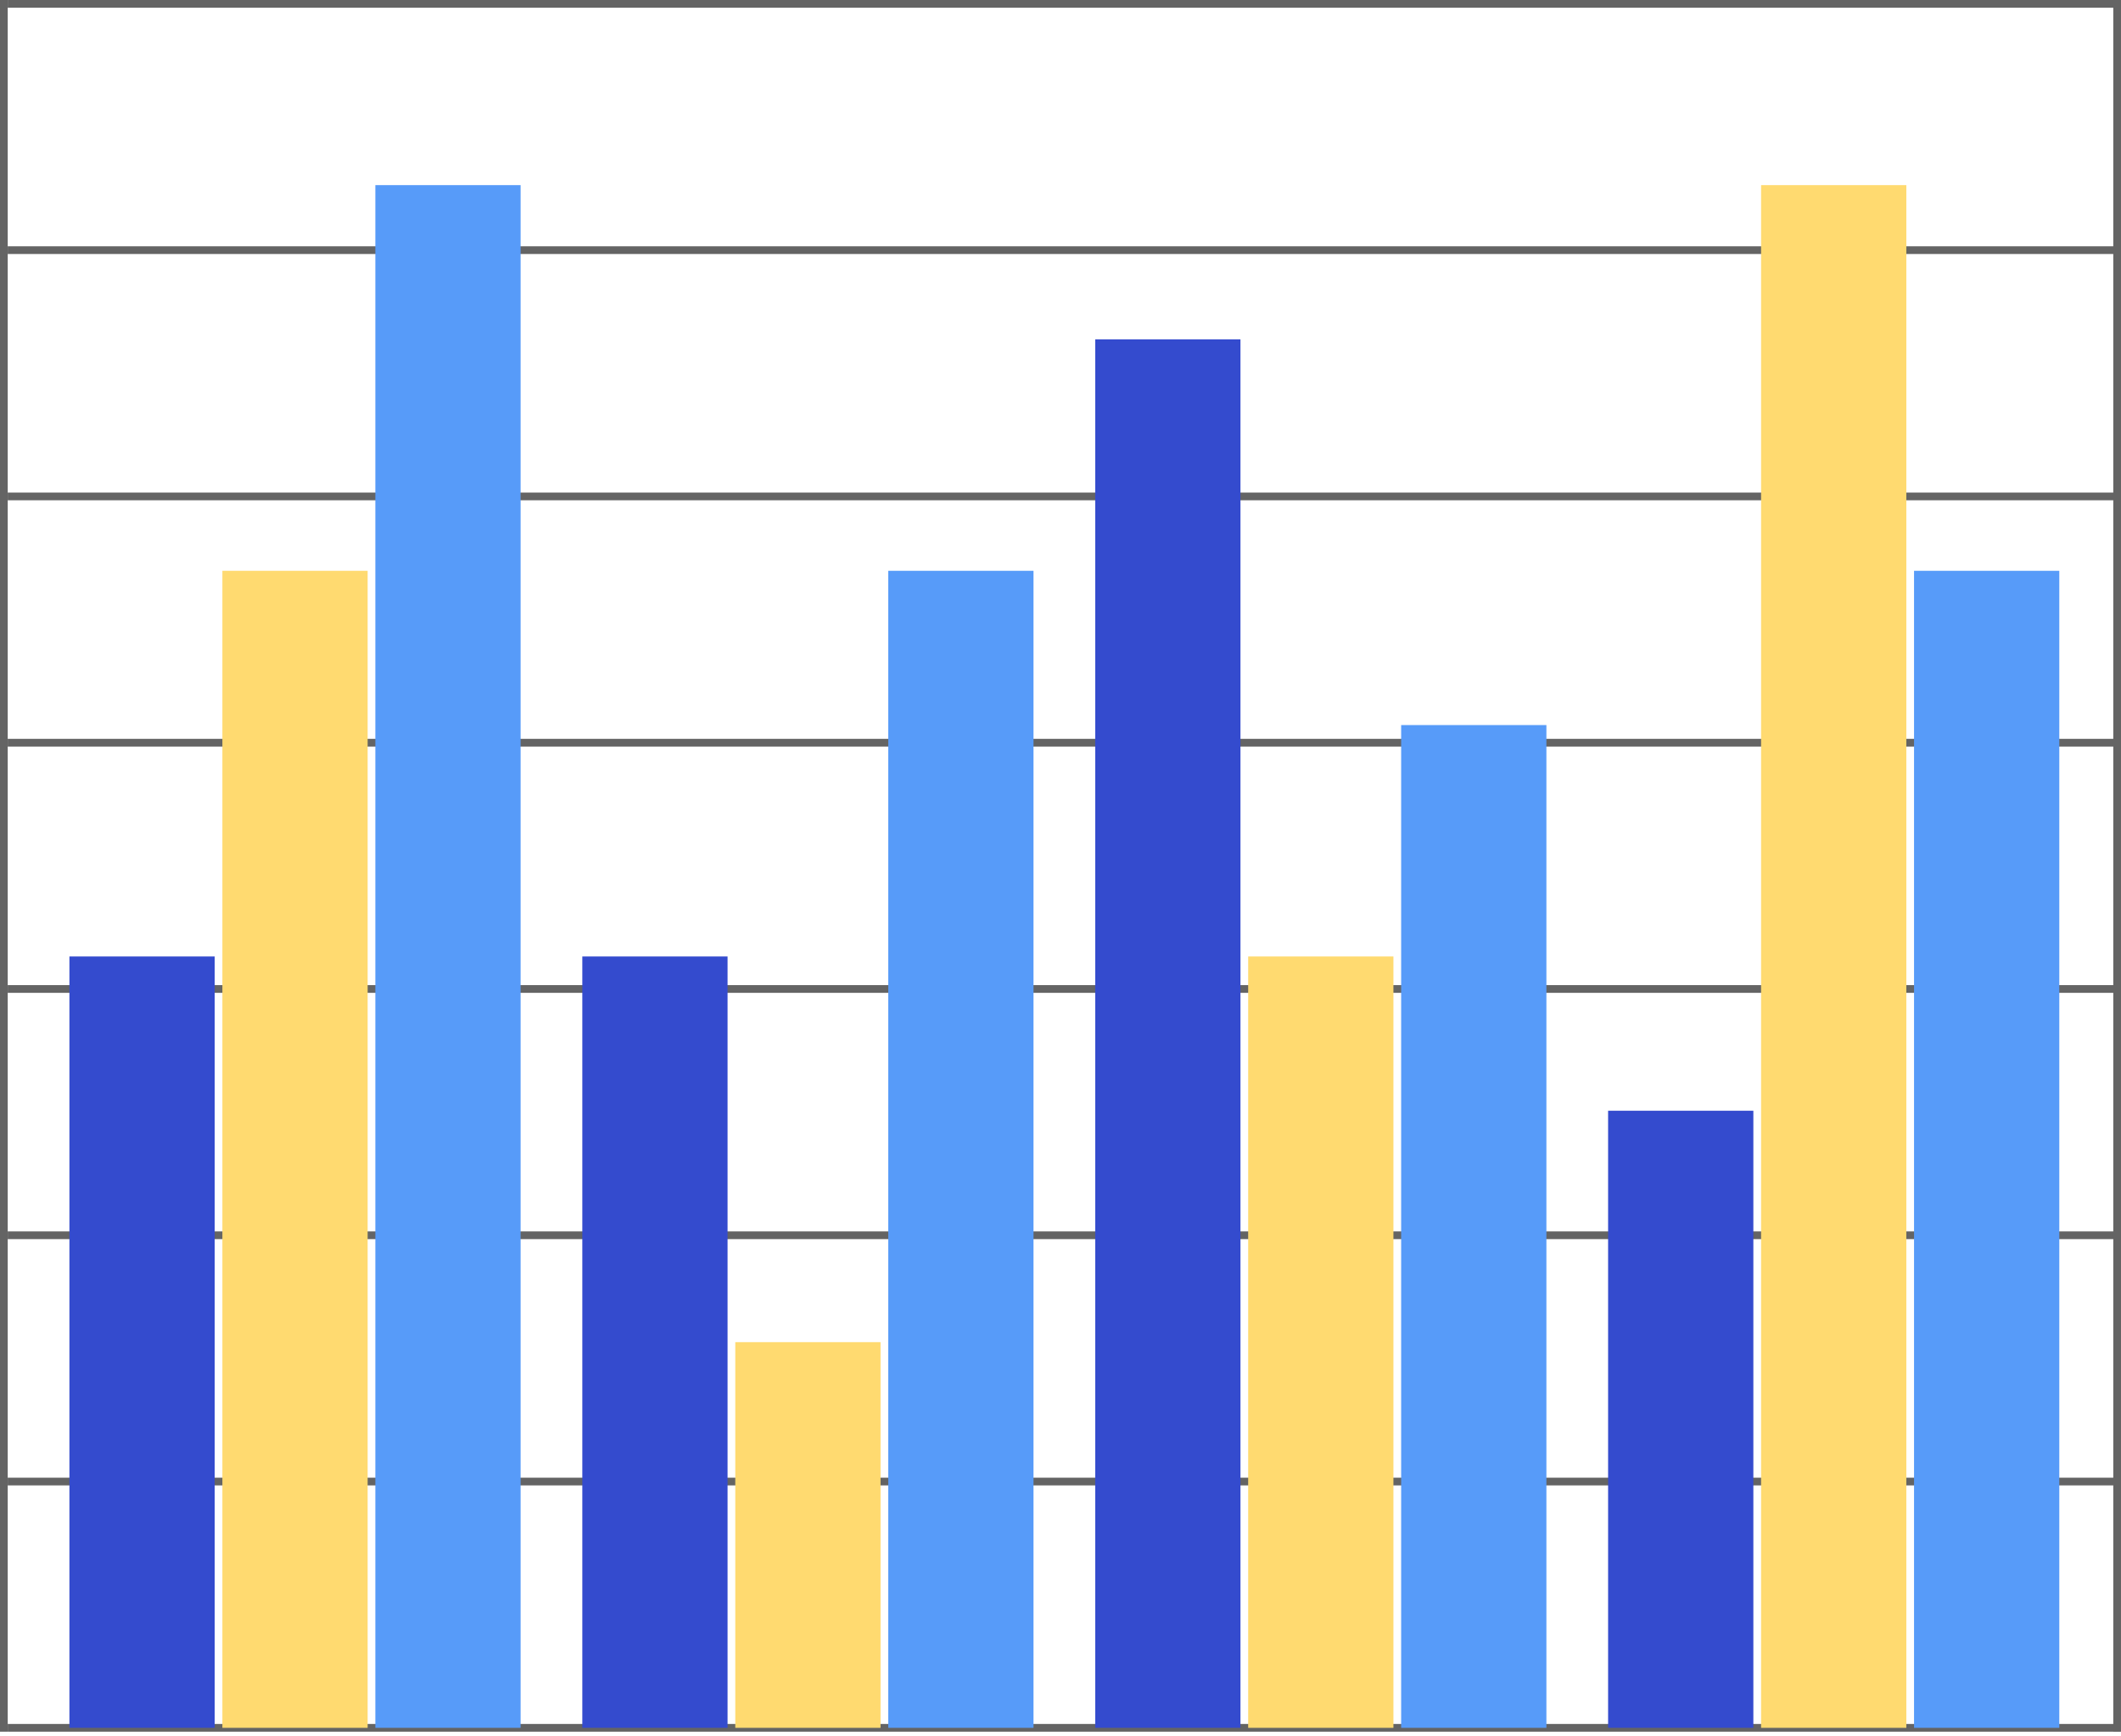
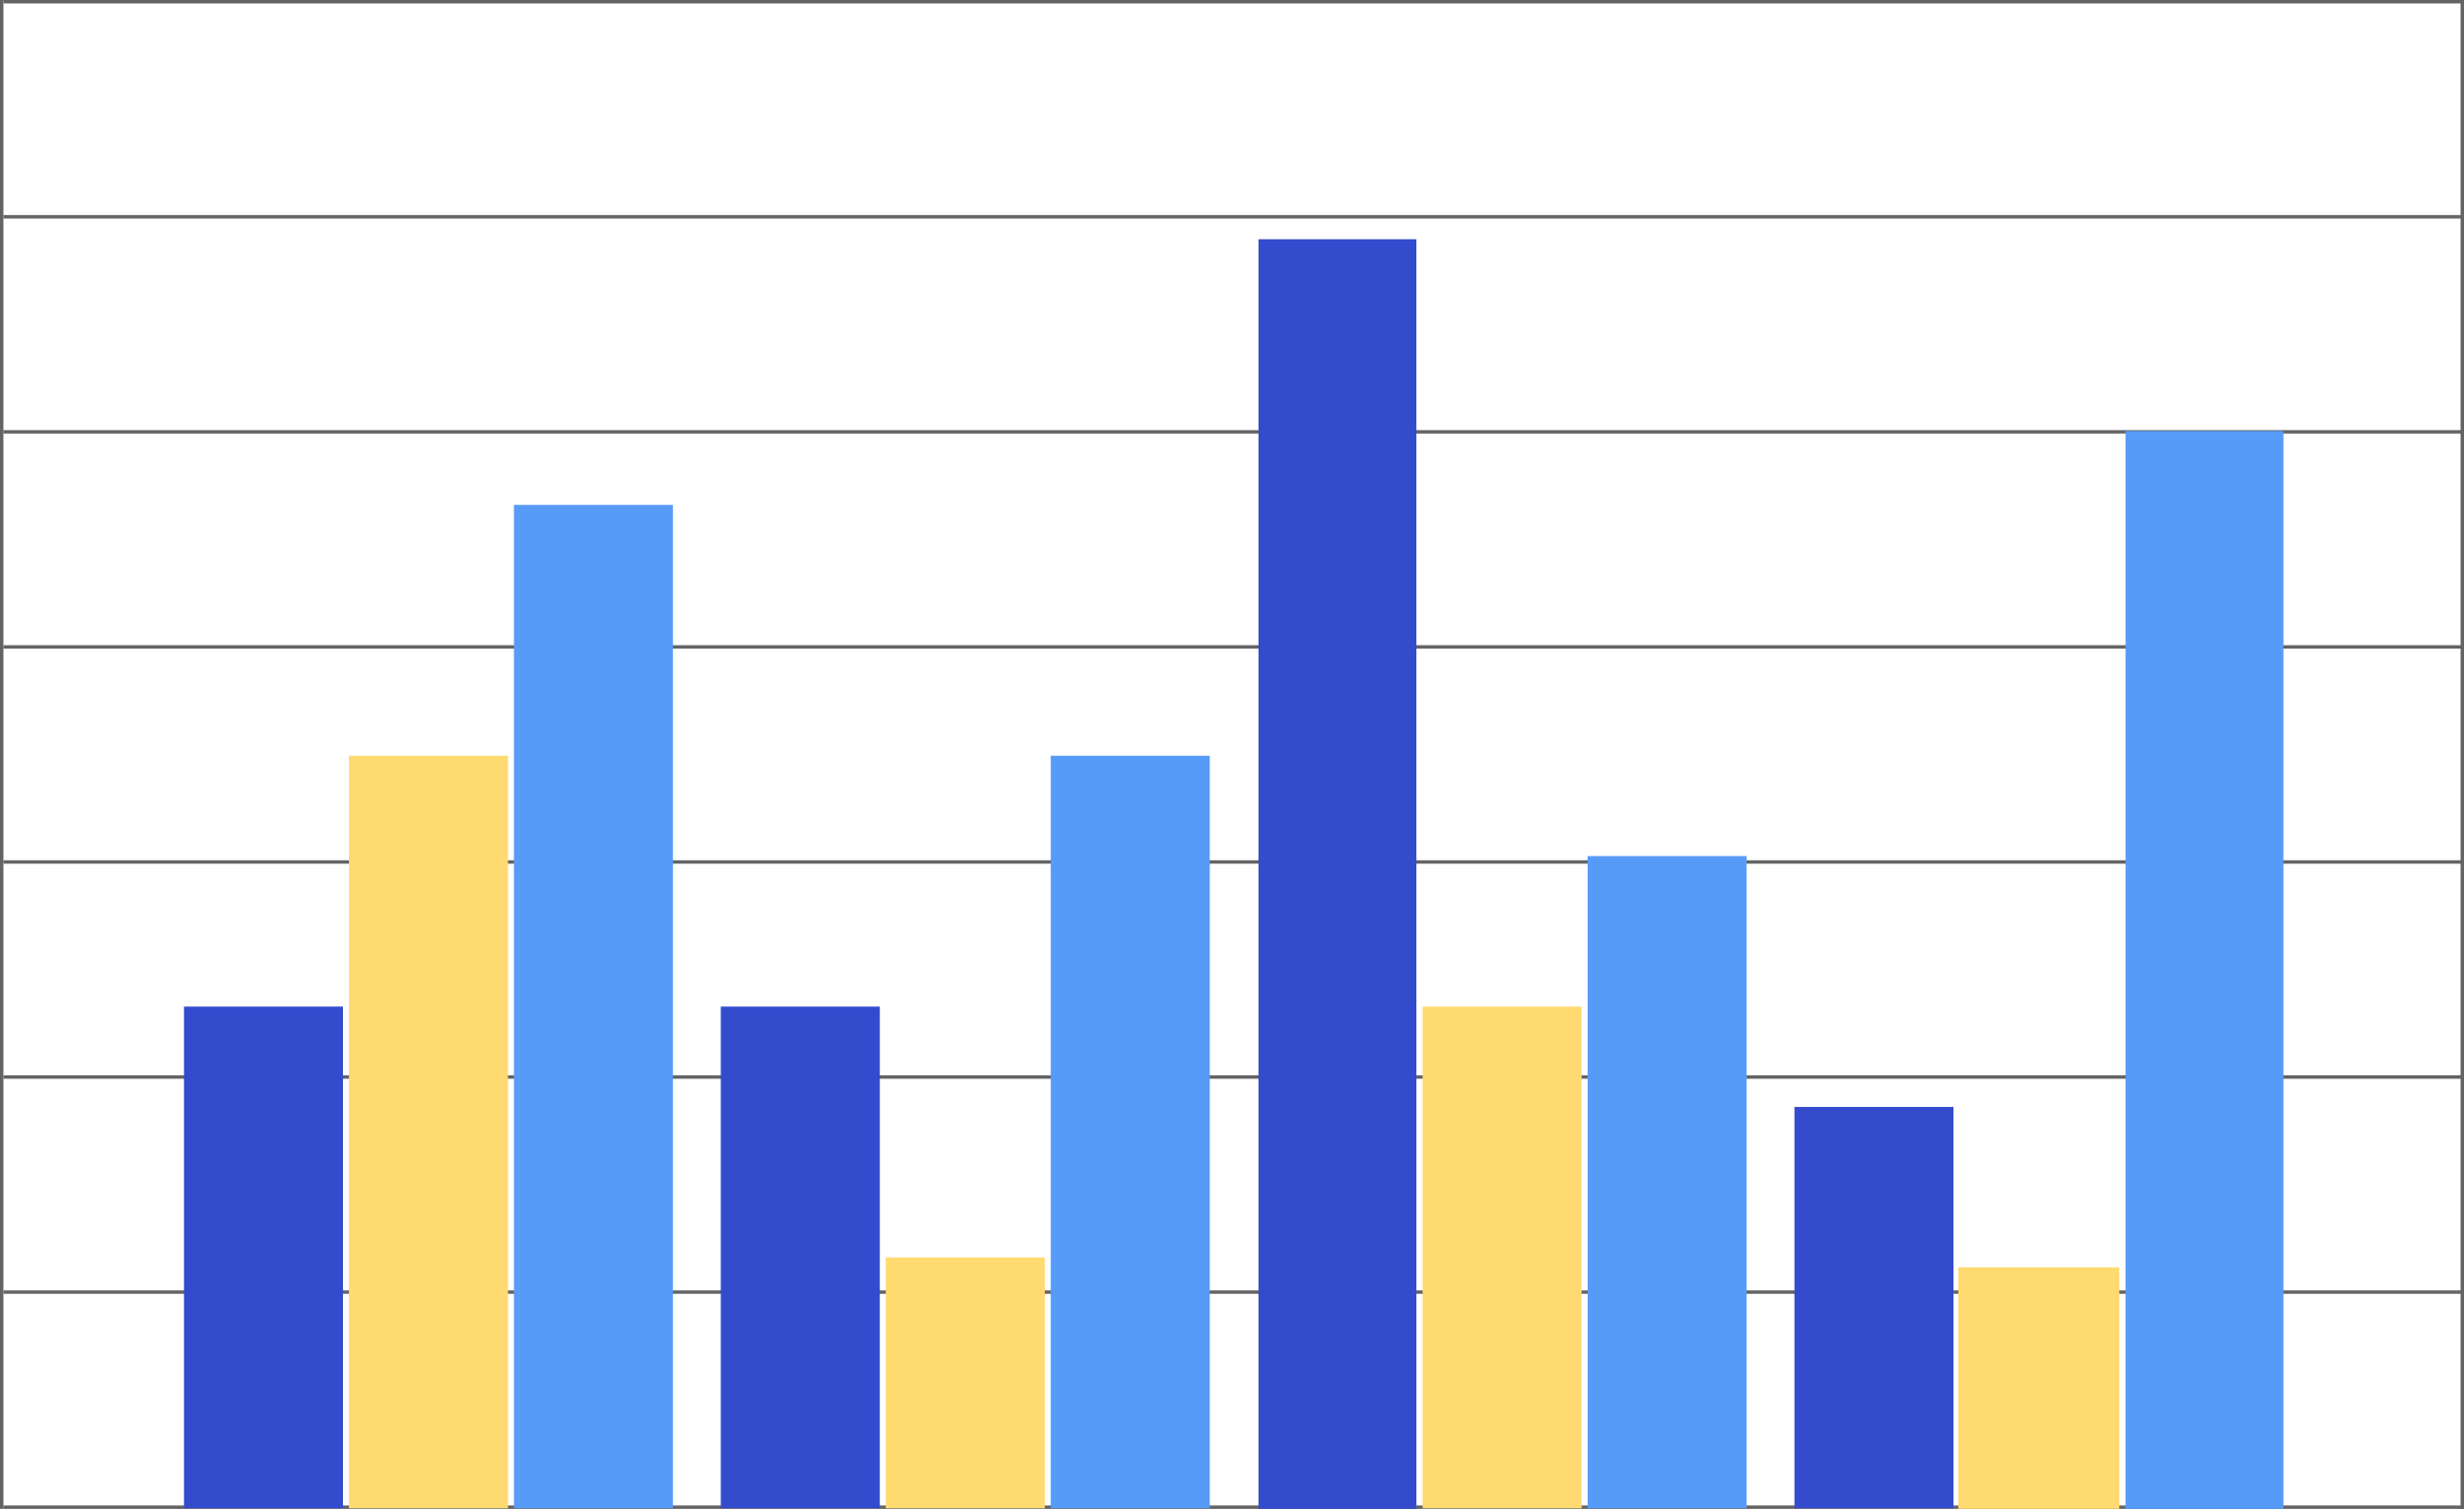
- <svg xmlns="http://www.w3.org/2000/svg" width="275" height="225" viewBox="0 0 275 225" fill="none">
-   <line x1="1" y1="0.5" x2="275" y2="0.5" stroke="#646464" />
-   <line x1="1" y1="32.429" x2="275" y2="32.429" stroke="#646464" />
-   <line x1="1" y1="64.357" x2="275" y2="64.357" stroke="#646464" />
-   <line x1="1" y1="96.286" x2="275" y2="96.286" stroke="#646464" />
-   <line x1="1" y1="128.214" x2="275" y2="128.214" stroke="#646464" />
-   <line x1="1" y1="160.143" x2="275" y2="160.143" stroke="#646464" />
-   <line x1="1" y1="192.071" x2="275" y2="192.071" stroke="#646464" />
-   <line x1="1" y1="224" x2="275" y2="224" stroke="#646464" />
-   <line x1="0.5" y1="224.5" x2="0.5" stroke="#646464" />
-   <line x1="274.5" y1="224.5" x2="274.5" stroke="#646464" />
-   <rect width="18.833" height="100" transform="matrix(-1 0 0 1 27.8334 124)" fill="#344BCE" />
-   <rect width="18.833" height="150" transform="matrix(-1 0 0 1 47.6666 74)" fill="#FFDA70" />
-   <rect width="18.833" height="200" transform="matrix(-1 0 0 1 67.5 24)" fill="#579BF9" />
-   <rect width="18.833" height="100" transform="matrix(-1 0 0 1 94.3334 124)" fill="#344BCE" />
-   <rect width="18.833" height="50" transform="matrix(-1 0 0 1 114.167 174)" fill="#FFDA70" />
-   <rect width="18.833" height="150" transform="matrix(-1 0 0 1 134 74)" fill="#579BF9" />
-   <rect width="18.833" height="180" transform="matrix(-1 0 0 1 160.833 44)" fill="#344BCE" />
-   <rect width="18.833" height="100" transform="matrix(-1 0 0 1 180.667 124)" fill="#FFDA70" />
-   <rect width="18.833" height="130" transform="matrix(-1 0 0 1 200.5 94)" fill="#579BF9" />
-   <rect width="18.833" height="80" transform="matrix(-1 0 0 1 227.333 144)" fill="#344BCE" />
-   <rect width="18.833" height="200" transform="matrix(-1 0 0 1 247.167 24)" fill="#FFDA70" />
-   <rect width="18.833" height="150" transform="matrix(-1 0 0 1 267 74)" fill="#579BF9" />
+ <svg xmlns="http://www.w3.org/2000/svg" width="721" height="442" viewBox="0 0 721 442" fill="none">
+   <line x1="1" y1="0.5" x2="721" y2="0.5" stroke="#646464" />
+   <line x1="1" y1="63.429" x2="721" y2="63.429" stroke="#646464" />
+   <line x1="1" y1="126.357" x2="721" y2="126.357" stroke="#646464" />
+   <line x1="1" y1="189.286" x2="721" y2="189.286" stroke="#646464" />
+   <line x1="1" y1="252.214" x2="721" y2="252.214" stroke="#646464" />
+   <line x1="1" y1="315.143" x2="721" y2="315.143" stroke="#646464" />
+   <line x1="1" y1="378.071" x2="721" y2="378.071" stroke="#646464" />
+   <line x1="1" y1="441" x2="721" y2="441" stroke="#646464" />
+   <line x1="0.5" y1="441.5" x2="0.5" stroke="#646464" />
+   <rect width="46.527" height="146.794" transform="matrix(-1 0 0 1 100.361 294.528)" fill="#344BCE" />
+   <rect width="46.527" height="220.191" transform="matrix(-1 0 0 1 148.638 221.131)" fill="#FFDA70" />
+   <rect width="46.527" height="293.588" transform="matrix(-1 0 0 1 196.915 147.735)" fill="#579BF9" />
+   <rect width="46.527" height="146.794" transform="matrix(-1 0 0 1 257.444 294.528)" fill="#344BCE" />
+   <rect width="46.527" height="73.397" transform="matrix(-1 0 0 1 305.722 367.925)" fill="#FFDA70" />
+   <rect width="46.527" height="220.191" transform="matrix(-1 0 0 1 353.999 221.131)" fill="#579BF9" />
+   <rect width="46.527" height="117.435" transform="matrix(-1 0 0 1 571.612 323.887)" fill="#344BCE" />
+   <rect width="47.117" height="70.675" transform="matrix(-1 0 0 1 620.144 370.824)" fill="#FFDA70" />
+   <rect width="46.211" height="371.499" transform="matrix(-1 0 0 1 414.46 70)" fill="#344BCE" />
+   <rect width="46.527" height="146.794" transform="matrix(-1 0 0 1 462.806 294.528)" fill="#FFDA70" />
+   <rect width="46.527" height="190.832" transform="matrix(-1 0 0 1 511.083 250.489)" fill="#579BF9" />
+   <rect width="46.211" height="315.38" transform="matrix(-1 0 0 1 668.167 126.12)" fill="#579BF9" />
+   <line x1="720.5" y1="441.5" x2="720.5" stroke="#646464" />
</svg>
